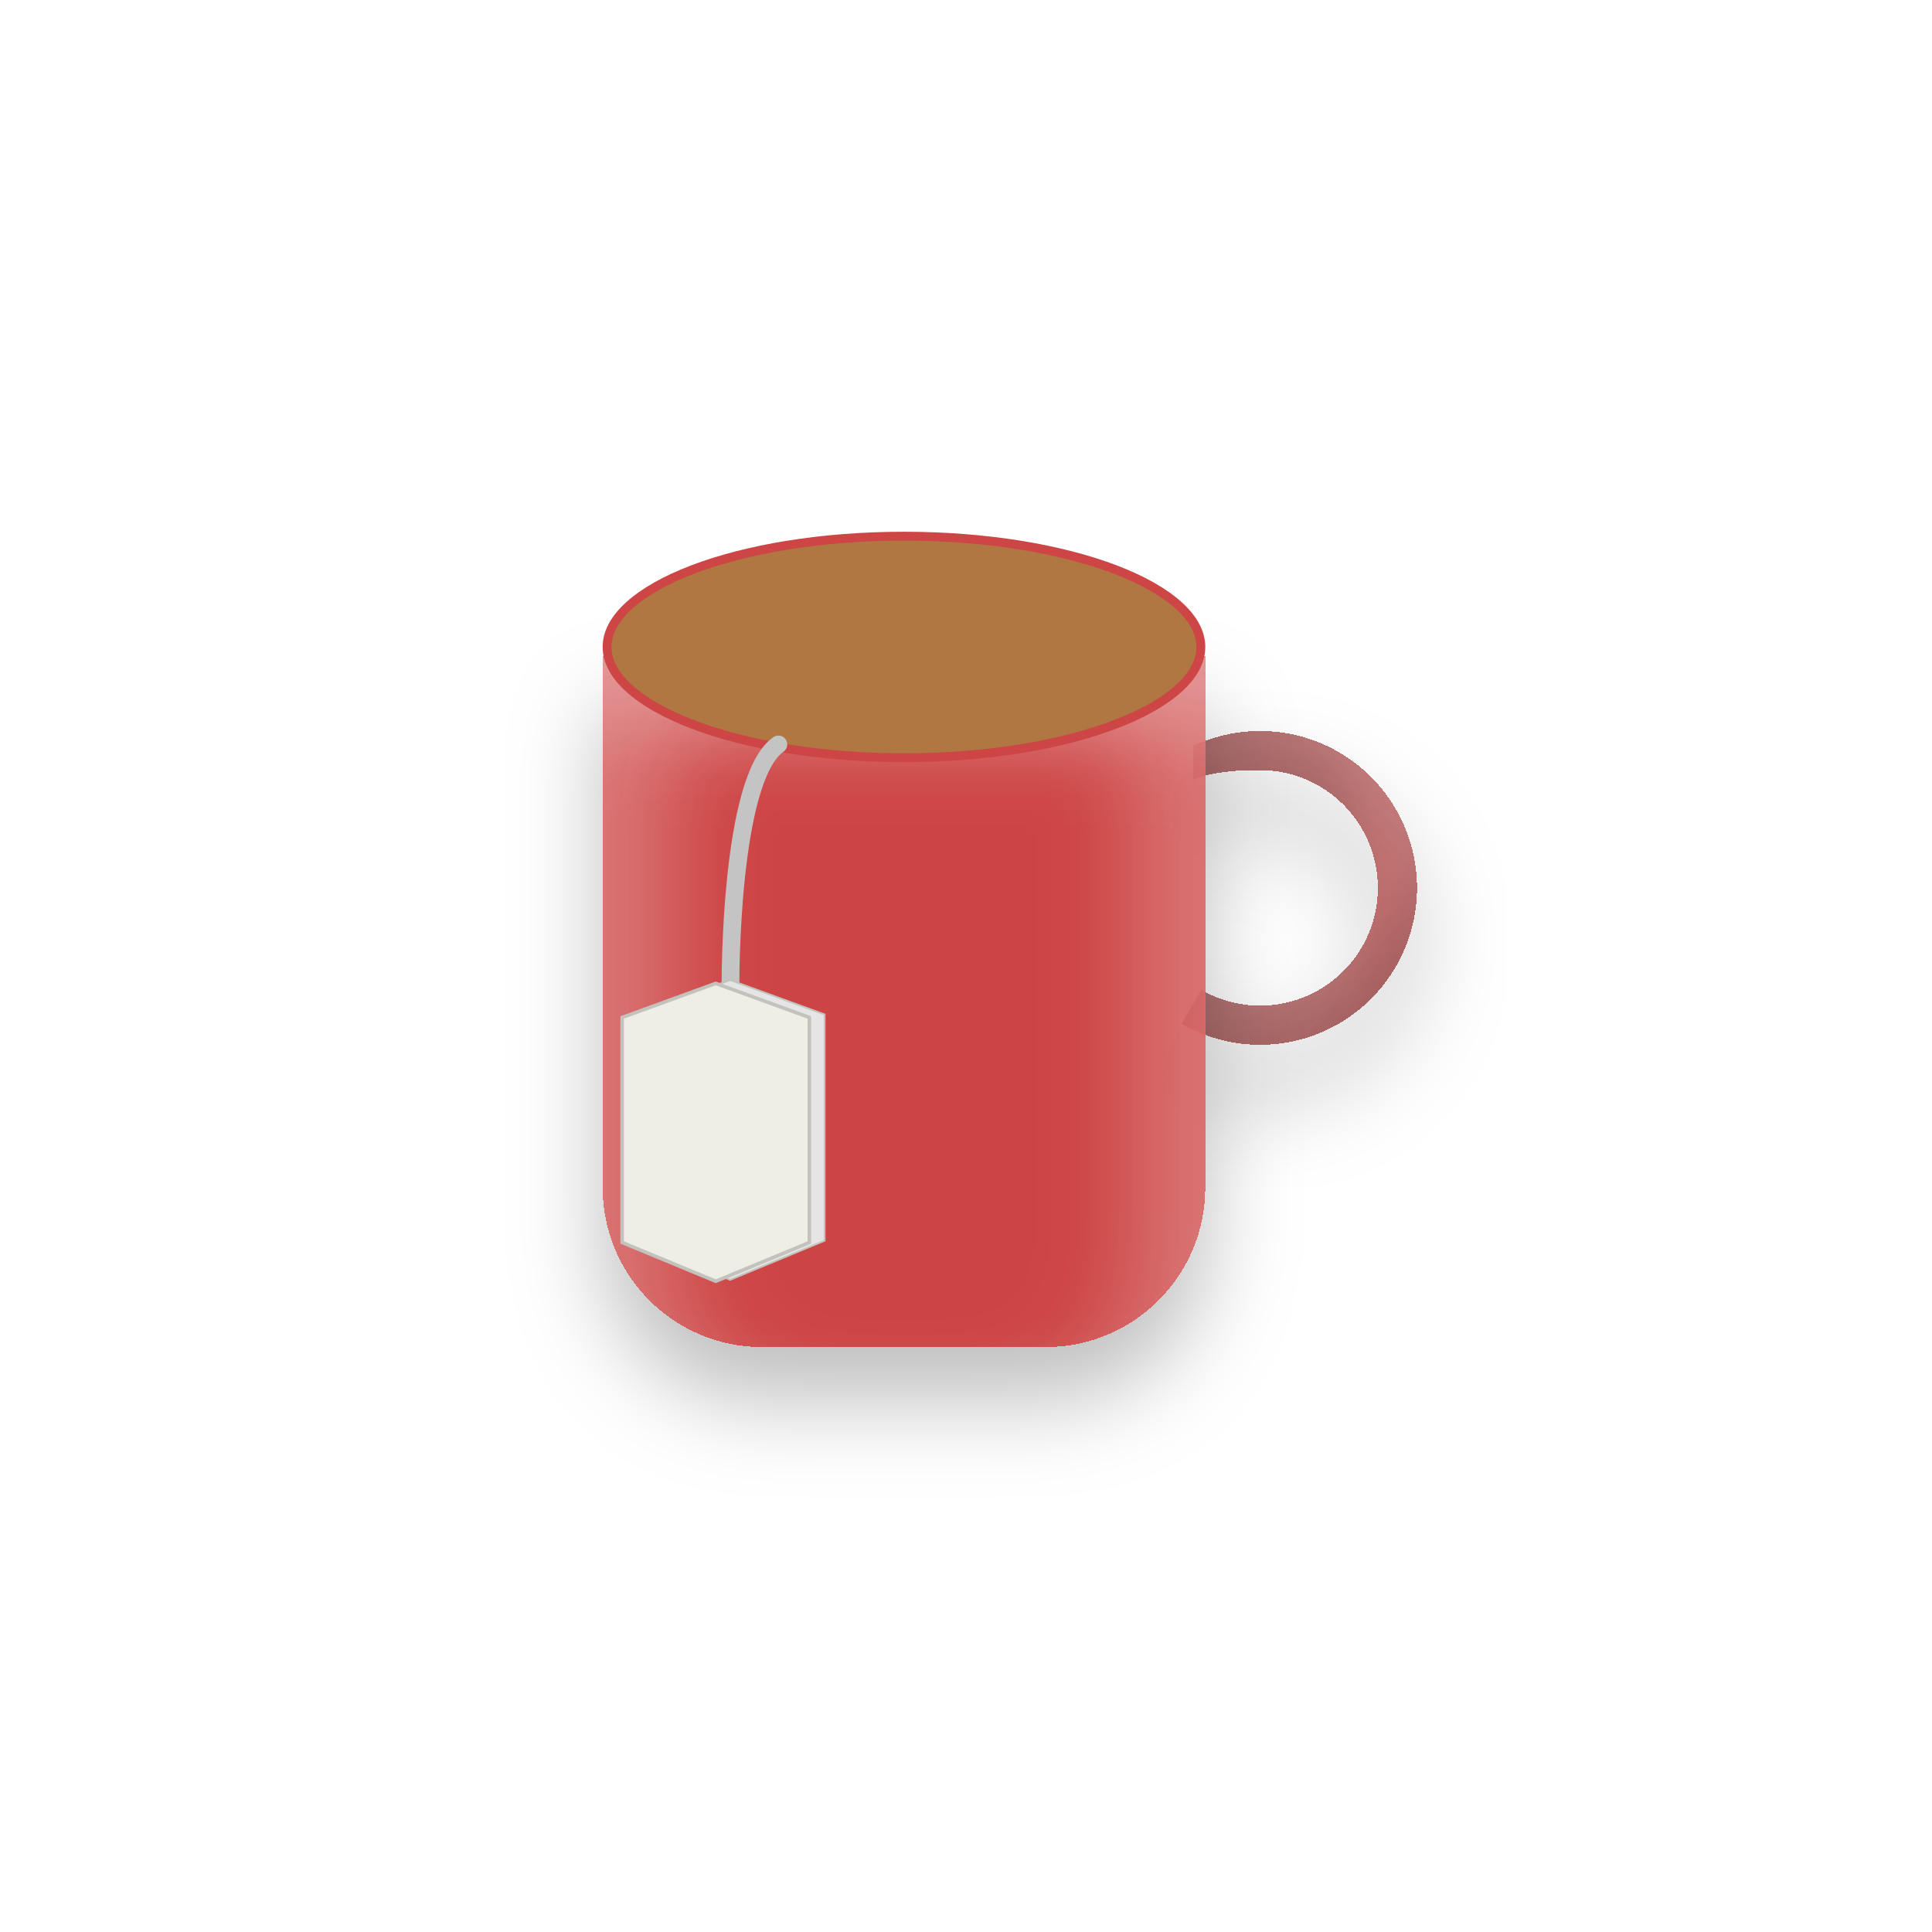
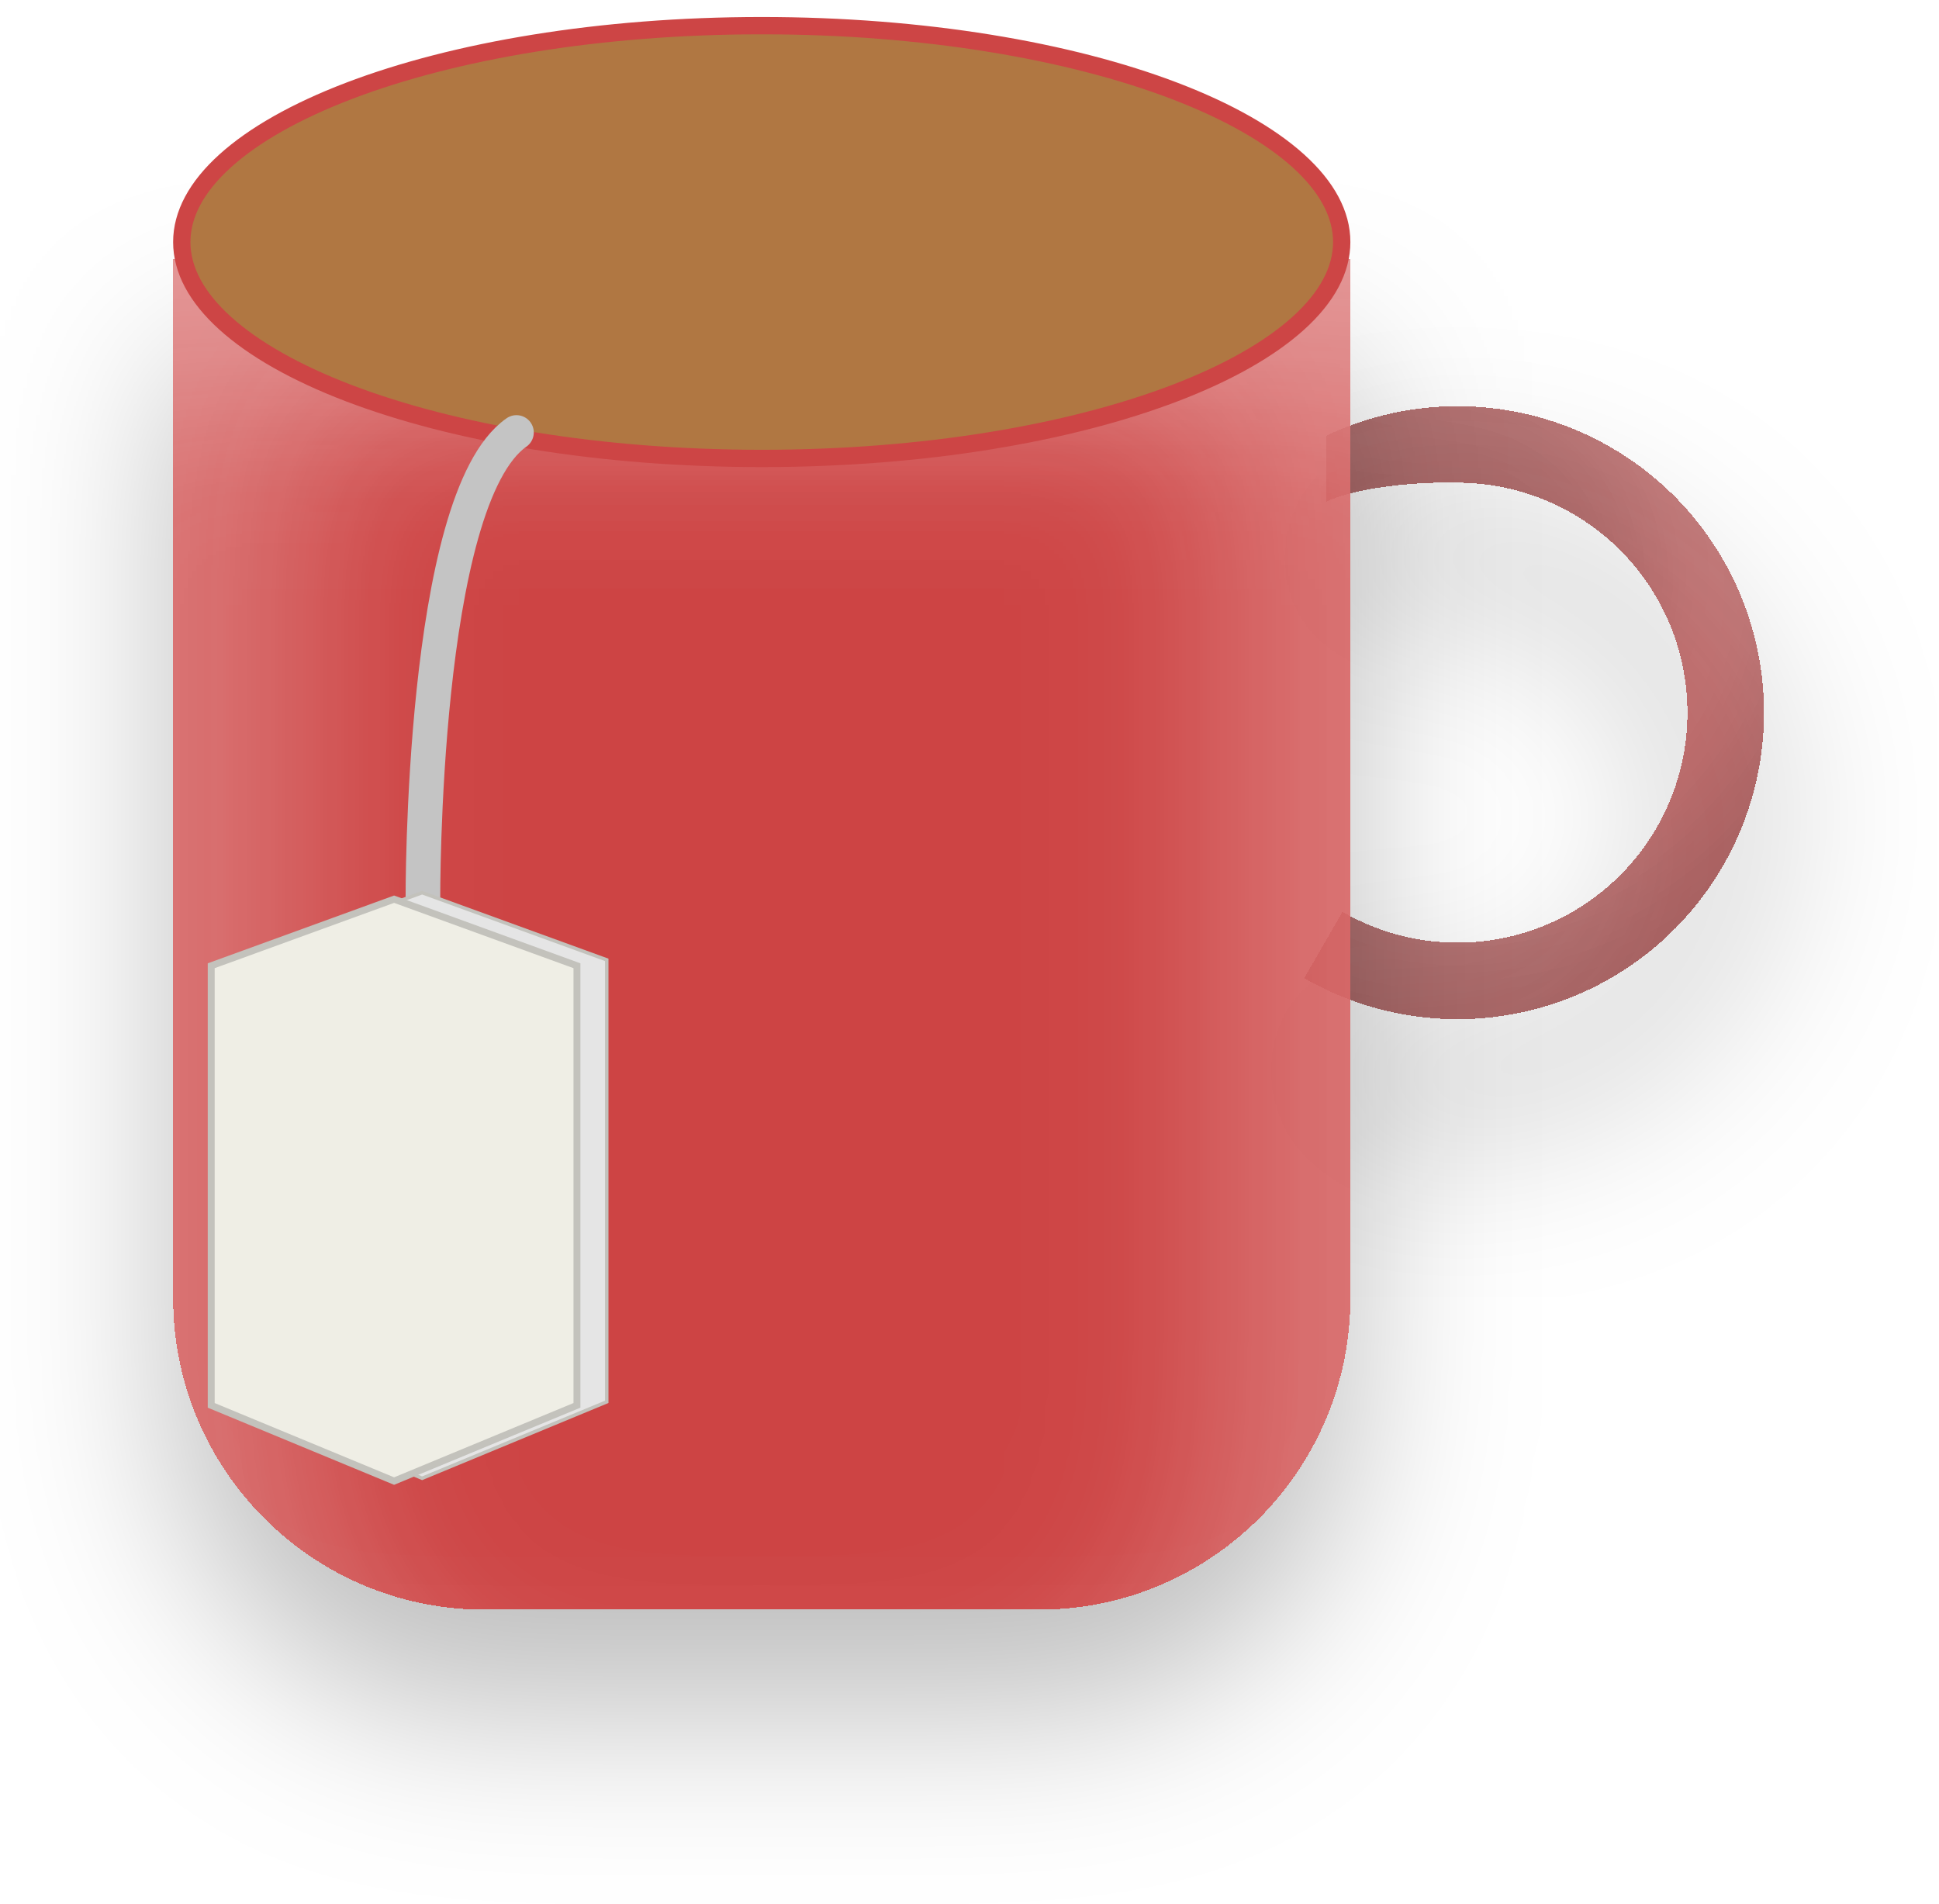
- <svg xmlns="http://www.w3.org/2000/svg" width="109" height="109" viewBox="0 0 109 109" fill="none">
-   <g filter="url(#filter0_dii_3_18)">
-     <path d="M66.667 57.76C67.986 58.522 69.48 58.93 71.003 58.946C72.527 58.961 74.028 58.583 75.363 57.848C76.698 57.114 77.82 56.047 78.622 54.751C79.423 53.456 79.877 51.975 79.939 50.453C80.001 48.93 79.669 47.418 78.975 46.062C78.281 44.705 77.249 43.551 75.978 42.71C74.708 41.869 73.242 41.371 71.722 41.263C70.202 41.155 68.68 41.44 67.303 42.093L67.303 44C68.336 43.511 70.425 43.387 71.565 43.468C72.705 43.549 73.805 43.923 74.758 44.554C75.712 45.185 76.486 46.051 77.007 47.068C77.527 48.086 77.776 49.221 77.73 50.363C77.683 51.505 77.343 52.616 76.742 53.588C76.14 54.56 75.298 55.36 74.297 55.912C73.296 56.463 72.169 56.747 71.026 56.735C69.883 56.724 68.762 56.417 67.772 55.846L66.667 57.76Z" fill="#CD4545" fill-opacity="0.8" shape-rendering="crispEdges" />
+ <svg xmlns="http://www.w3.org/2000/svg" width="55" height="54" viewBox="0 0 56 54" fill="none">
+   <g filter="url(#filter0_dii_4_10)">
+     <path d="M37.667 27.76C38.986 28.522 40.48 28.93 42.003 28.946C43.527 28.961 45.029 28.583 46.363 27.848C47.698 27.114 48.82 26.047 49.622 24.751C50.423 23.456 50.877 21.975 50.939 20.453C51.001 18.93 50.669 17.418 49.975 16.061C49.281 14.705 48.249 13.551 46.978 12.71C45.708 11.869 44.242 11.371 42.722 11.263C41.202 11.155 39.68 11.44 38.303 12.093L38.303 14C39.336 13.511 41.425 13.387 42.565 13.468C43.705 13.549 44.805 13.923 45.758 14.554C46.712 15.185 47.486 16.051 48.007 17.068C48.527 18.086 48.776 19.221 48.73 20.363C48.684 21.505 48.343 22.616 47.742 23.588C47.14 24.56 46.298 25.36 45.297 25.912C44.295 26.463 43.169 26.747 42.026 26.735C40.883 26.724 39.762 26.417 38.772 25.846L37.667 27.76Z" fill="#CD4545" fill-opacity="0.8" shape-rendering="crispEdges" />
  </g>
-   <g filter="url(#filter1_bdii_3_18)">
-     <path d="M34 37H68V67C68 71.971 63.971 76 59 76H43C38.029 76 34 71.971 34 67V37Z" fill="#C83030" fill-opacity="0.9" shape-rendering="crispEdges" />
+   <g filter="url(#filter1_bdii_4_10)">
+     <path d="M5 7H39V37C39 41.971 34.971 46 30 46H14C9.029 46 5 41.971 5 37V7Z" fill="#C83030" fill-opacity="0.9" shape-rendering="crispEdges" />
  </g>
-   <path d="M67.75 36.5C67.75 37.302 67.326 38.095 66.496 38.845C65.667 39.594 64.453 40.281 62.931 40.863C59.89 42.026 55.672 42.75 51 42.75C46.328 42.75 42.11 42.026 39.069 40.863C37.547 40.281 36.333 39.594 35.504 38.845C34.674 38.095 34.25 37.302 34.25 36.5C34.25 35.698 34.674 34.905 35.504 34.155C36.333 33.406 37.547 32.719 39.069 32.137C42.11 30.974 46.328 30.25 51 30.25C55.672 30.25 59.89 30.974 62.931 32.137C64.453 32.719 65.667 33.406 66.496 34.155C67.326 34.905 67.75 35.698 67.75 36.5Z" fill="#B07742" stroke="#CD4545" stroke-width="0.5" />
-   <path d="M43.916 42C41.157 43.927 41.214 55.509 41.214 55.509" stroke="#C4C4C4" stroke-linecap="round" />
-   <path d="M35.861 57.232L41.192 55.292L46.523 57.232V69.997L41.192 72.205L35.861 69.997V57.232Z" fill="#E5E5E5" stroke="#C3C2BC" stroke-width="0.1" />
-   <path d="M35.1 57.402L40.382 55.48L45.663 57.402V70.099L40.382 72.286L35.1 70.099V57.402Z" fill="#EFEEE5" stroke="#C3C2BC" stroke-width="0.2" />
+   <path d="M38.75 6.5C38.75 7.302 38.326 8.095 37.496 8.845C36.667 9.594 35.453 10.281 33.931 10.863C30.89 12.025 26.672 12.75 22 12.75C17.328 12.75 13.11 12.025 10.069 10.863C8.547 10.281 7.333 9.594 6.504 8.845C5.674 8.095 5.25 7.302 5.25 6.5C5.25 5.698 5.674 4.905 6.504 4.155C7.333 3.406 8.547 2.719 10.069 2.137C13.11 0.974 17.328 0.25 22 0.25C26.672 0.25 30.89 0.974 33.931 2.137C35.453 2.719 36.667 3.406 37.496 4.155C38.326 4.905 38.75 5.698 38.75 6.5Z" fill="#B07742" stroke="#CD4545" stroke-width="0.5" />
+   <path d="M14.916 12C12.157 13.927 12.214 25.509 12.214 25.509" stroke="#C4C4C4" stroke-linecap="round" />
+   <path d="M6.861 27.232L12.192 25.292L17.523 27.232V39.997L12.192 42.205L6.861 39.997V27.232Z" fill="#E5E5E5" stroke="#C3C2BC" stroke-width="0.1" />
+   <path d="M6.1 27.402L11.382 25.48L16.663 27.402V40.099L11.382 42.286L6.1 40.099V27.402Z" fill="#EFEEE5" stroke="#C3C2BC" stroke-width="0.2" />
  <defs>
-     <filter id="filter0_dii_3_18" x="61.667" y="37.24" width="23.279" height="29.706" filterUnits="userSpaceOnUse" color-interpolation-filters="sRGB">
+     <filter id="filter0_dii_4_10" x="32.667" y="7.24" width="23.279" height="29.706" filterUnits="userSpaceOnUse" color-interpolation-filters="sRGB">
      <feFlood flood-opacity="0" result="BackgroundImageFix" />
      <feColorMatrix in="SourceAlpha" type="matrix" values="0 0 0 0 0 0 0 0 0 0 0 0 0 0 0 0 0 0 127 0" result="hardAlpha" />
      <feOffset dy="3" />
      <feGaussianBlur stdDeviation="2.5" />
      <feComposite in2="hardAlpha" operator="out" />
      <feColorMatrix type="matrix" values="0 0 0 0 0 0 0 0 0 0 0 0 0 0 0 0 0 0 0.25 0" />
-       <feBlend mode="normal" in2="BackgroundImageFix" result="effect1_dropShadow_3_18" />
-       <feBlend mode="normal" in="SourceGraphic" in2="effect1_dropShadow_3_18" result="shape" />
+       <feBlend mode="normal" in2="BackgroundImageFix" result="effect1_dropShadow_4_10" />
+       <feBlend mode="normal" in="SourceGraphic" in2="effect1_dropShadow_4_10" result="shape" />
      <feColorMatrix in="SourceAlpha" type="matrix" values="0 0 0 0 0 0 0 0 0 0 0 0 0 0 0 0 0 0 127 0" result="hardAlpha" />
      <feOffset dy="4" />
      <feGaussianBlur stdDeviation="2" />
      <feComposite in2="hardAlpha" operator="arithmetic" k2="-1" k3="1" />
      <feColorMatrix type="matrix" values="0 0 0 0 1 0 0 0 0 1 0 0 0 0 1 0 0 0 0.25 0" />
-       <feBlend mode="normal" in2="shape" result="effect2_innerShadow_3_18" />
+       <feBlend mode="normal" in2="shape" result="effect2_innerShadow_4_10" />
      <feColorMatrix in="SourceAlpha" type="matrix" values="0 0 0 0 0 0 0 0 0 0 0 0 0 0 0 0 0 0 127 0" result="hardAlpha" />
      <feOffset dy="-4" />
      <feGaussianBlur stdDeviation="2" />
      <feComposite in2="hardAlpha" operator="arithmetic" k2="-1" k3="1" />
      <feColorMatrix type="matrix" values="0 0 0 0 0 0 0 0 0 0 0 0 0 0 0 0 0 0 0.25 0" />
-       <feBlend mode="normal" in2="effect2_innerShadow_3_18" result="effect3_innerShadow_3_18" />
+       <feBlend mode="normal" in2="effect2_innerShadow_4_10" result="effect3_innerShadow_4_10" />
    </filter>
-     <filter id="filter1_bdii_3_18" x="24" y="27" width="54" height="59" filterUnits="userSpaceOnUse" color-interpolation-filters="sRGB">
+     <filter id="filter1_bdii_4_10" x="-5" y="-3" width="54" height="59" filterUnits="userSpaceOnUse" color-interpolation-filters="sRGB">
      <feFlood flood-opacity="0" result="BackgroundImageFix" />
      <feGaussianBlur in="BackgroundImageFix" stdDeviation="5" />
-       <feComposite in2="SourceAlpha" operator="in" result="effect1_backgroundBlur_3_18" />
+       <feComposite in2="SourceAlpha" operator="in" result="effect1_backgroundBlur_4_10" />
      <feColorMatrix in="SourceAlpha" type="matrix" values="0 0 0 0 0 0 0 0 0 0 0 0 0 0 0 0 0 0 127 0" result="hardAlpha" />
      <feOffset dy="3" />
      <feGaussianBlur stdDeviation="2.5" />
      <feComposite in2="hardAlpha" operator="out" />
      <feColorMatrix type="matrix" values="0 0 0 0 0 0 0 0 0 0 0 0 0 0 0 0 0 0 0.25 0" />
-       <feBlend mode="normal" in2="effect1_backgroundBlur_3_18" result="effect2_dropShadow_3_18" />
-       <feBlend mode="normal" in="SourceGraphic" in2="effect2_dropShadow_3_18" result="shape" />
+       <feBlend mode="normal" in2="effect1_backgroundBlur_4_10" result="effect2_dropShadow_4_10" />
+       <feBlend mode="normal" in="SourceGraphic" in2="effect2_dropShadow_4_10" result="shape" />
      <feColorMatrix in="SourceAlpha" type="matrix" values="0 0 0 0 0 0 0 0 0 0 0 0 0 0 0 0 0 0 127 0" result="hardAlpha" />
      <feOffset dx="4" dy="4" />
      <feGaussianBlur stdDeviation="2.5" />
      <feComposite in2="hardAlpha" operator="arithmetic" k2="-1" k3="1" />
      <feColorMatrix type="matrix" values="0 0 0 0 1 0 0 0 0 1 0 0 0 0 1 0 0 0 0.25 0" />
-       <feBlend mode="normal" in2="shape" result="effect3_innerShadow_3_18" />
+       <feBlend mode="normal" in2="shape" result="effect3_innerShadow_4_10" />
      <feColorMatrix in="SourceAlpha" type="matrix" values="0 0 0 0 0 0 0 0 0 0 0 0 0 0 0 0 0 0 127 0" result="hardAlpha" />
      <feOffset dx="-4" dy="4" />
      <feGaussianBlur stdDeviation="2.5" />
      <feComposite in2="hardAlpha" operator="arithmetic" k2="-1" k3="1" />
      <feColorMatrix type="matrix" values="0 0 0 0 1 0 0 0 0 1 0 0 0 0 1 0 0 0 0.25 0" />
-       <feBlend mode="normal" in2="effect3_innerShadow_3_18" result="effect4_innerShadow_3_18" />
+       <feBlend mode="normal" in2="effect3_innerShadow_4_10" result="effect4_innerShadow_4_10" />
    </filter>
  </defs>
</svg>
